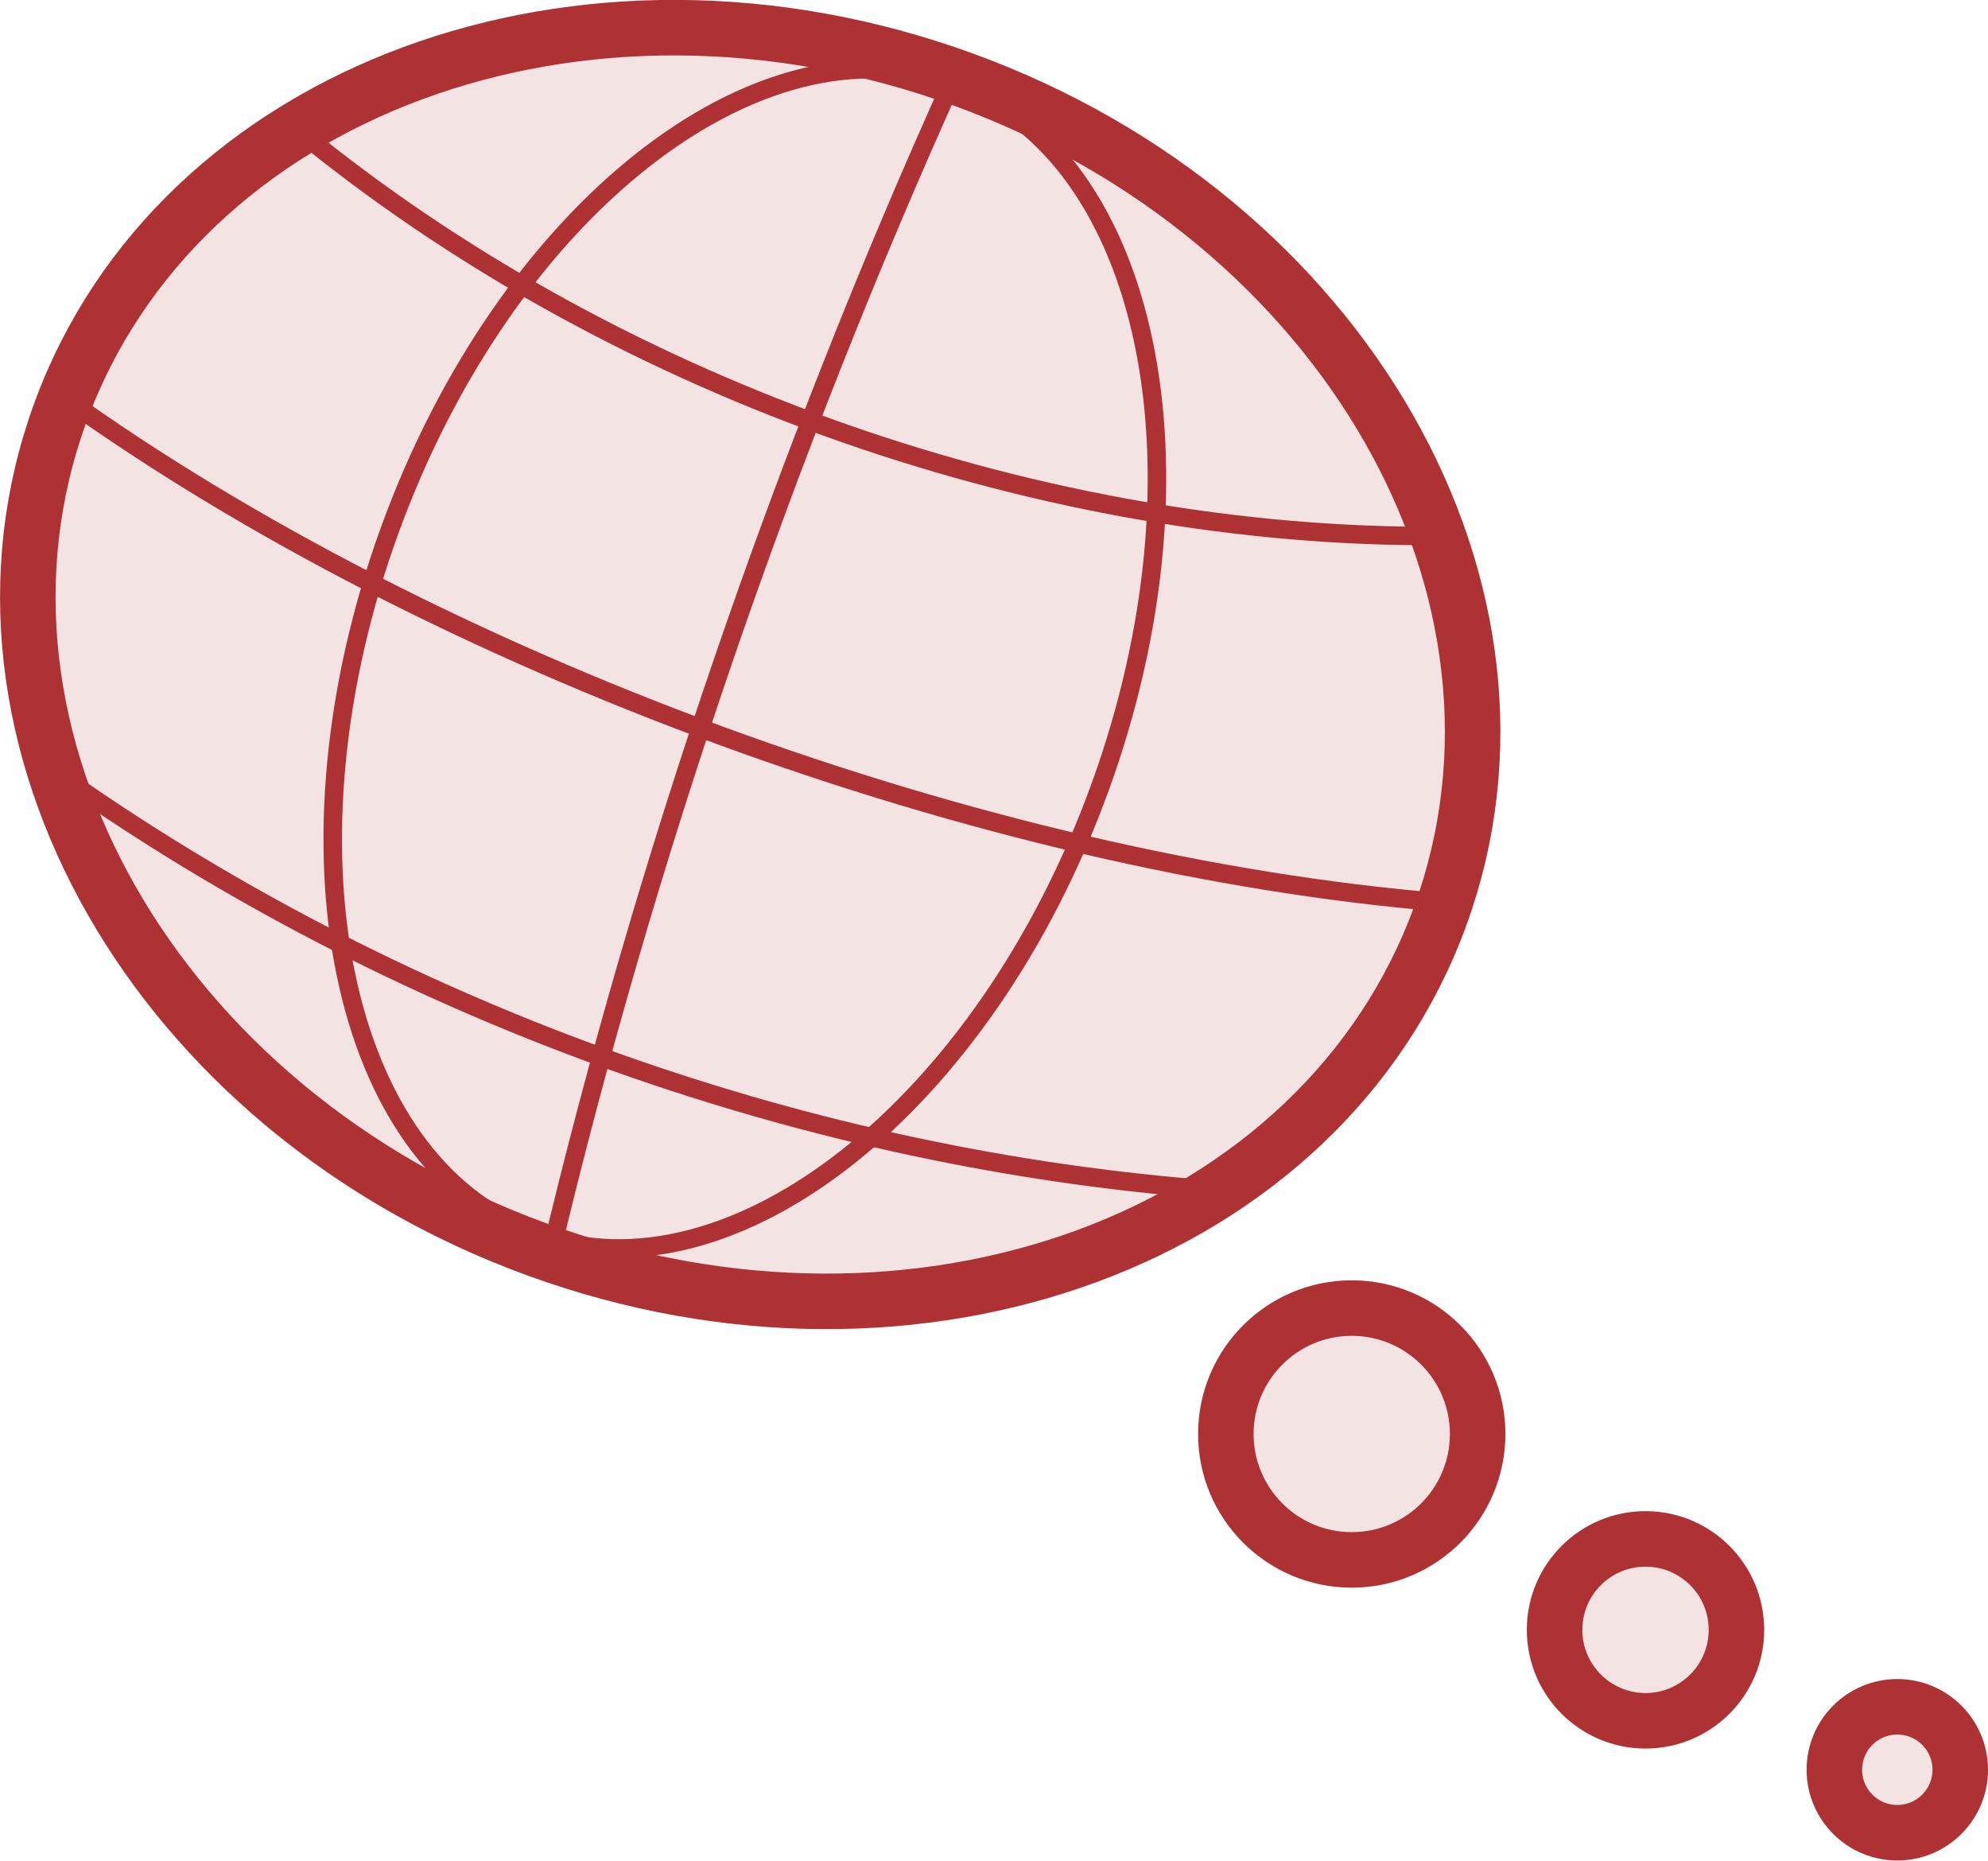
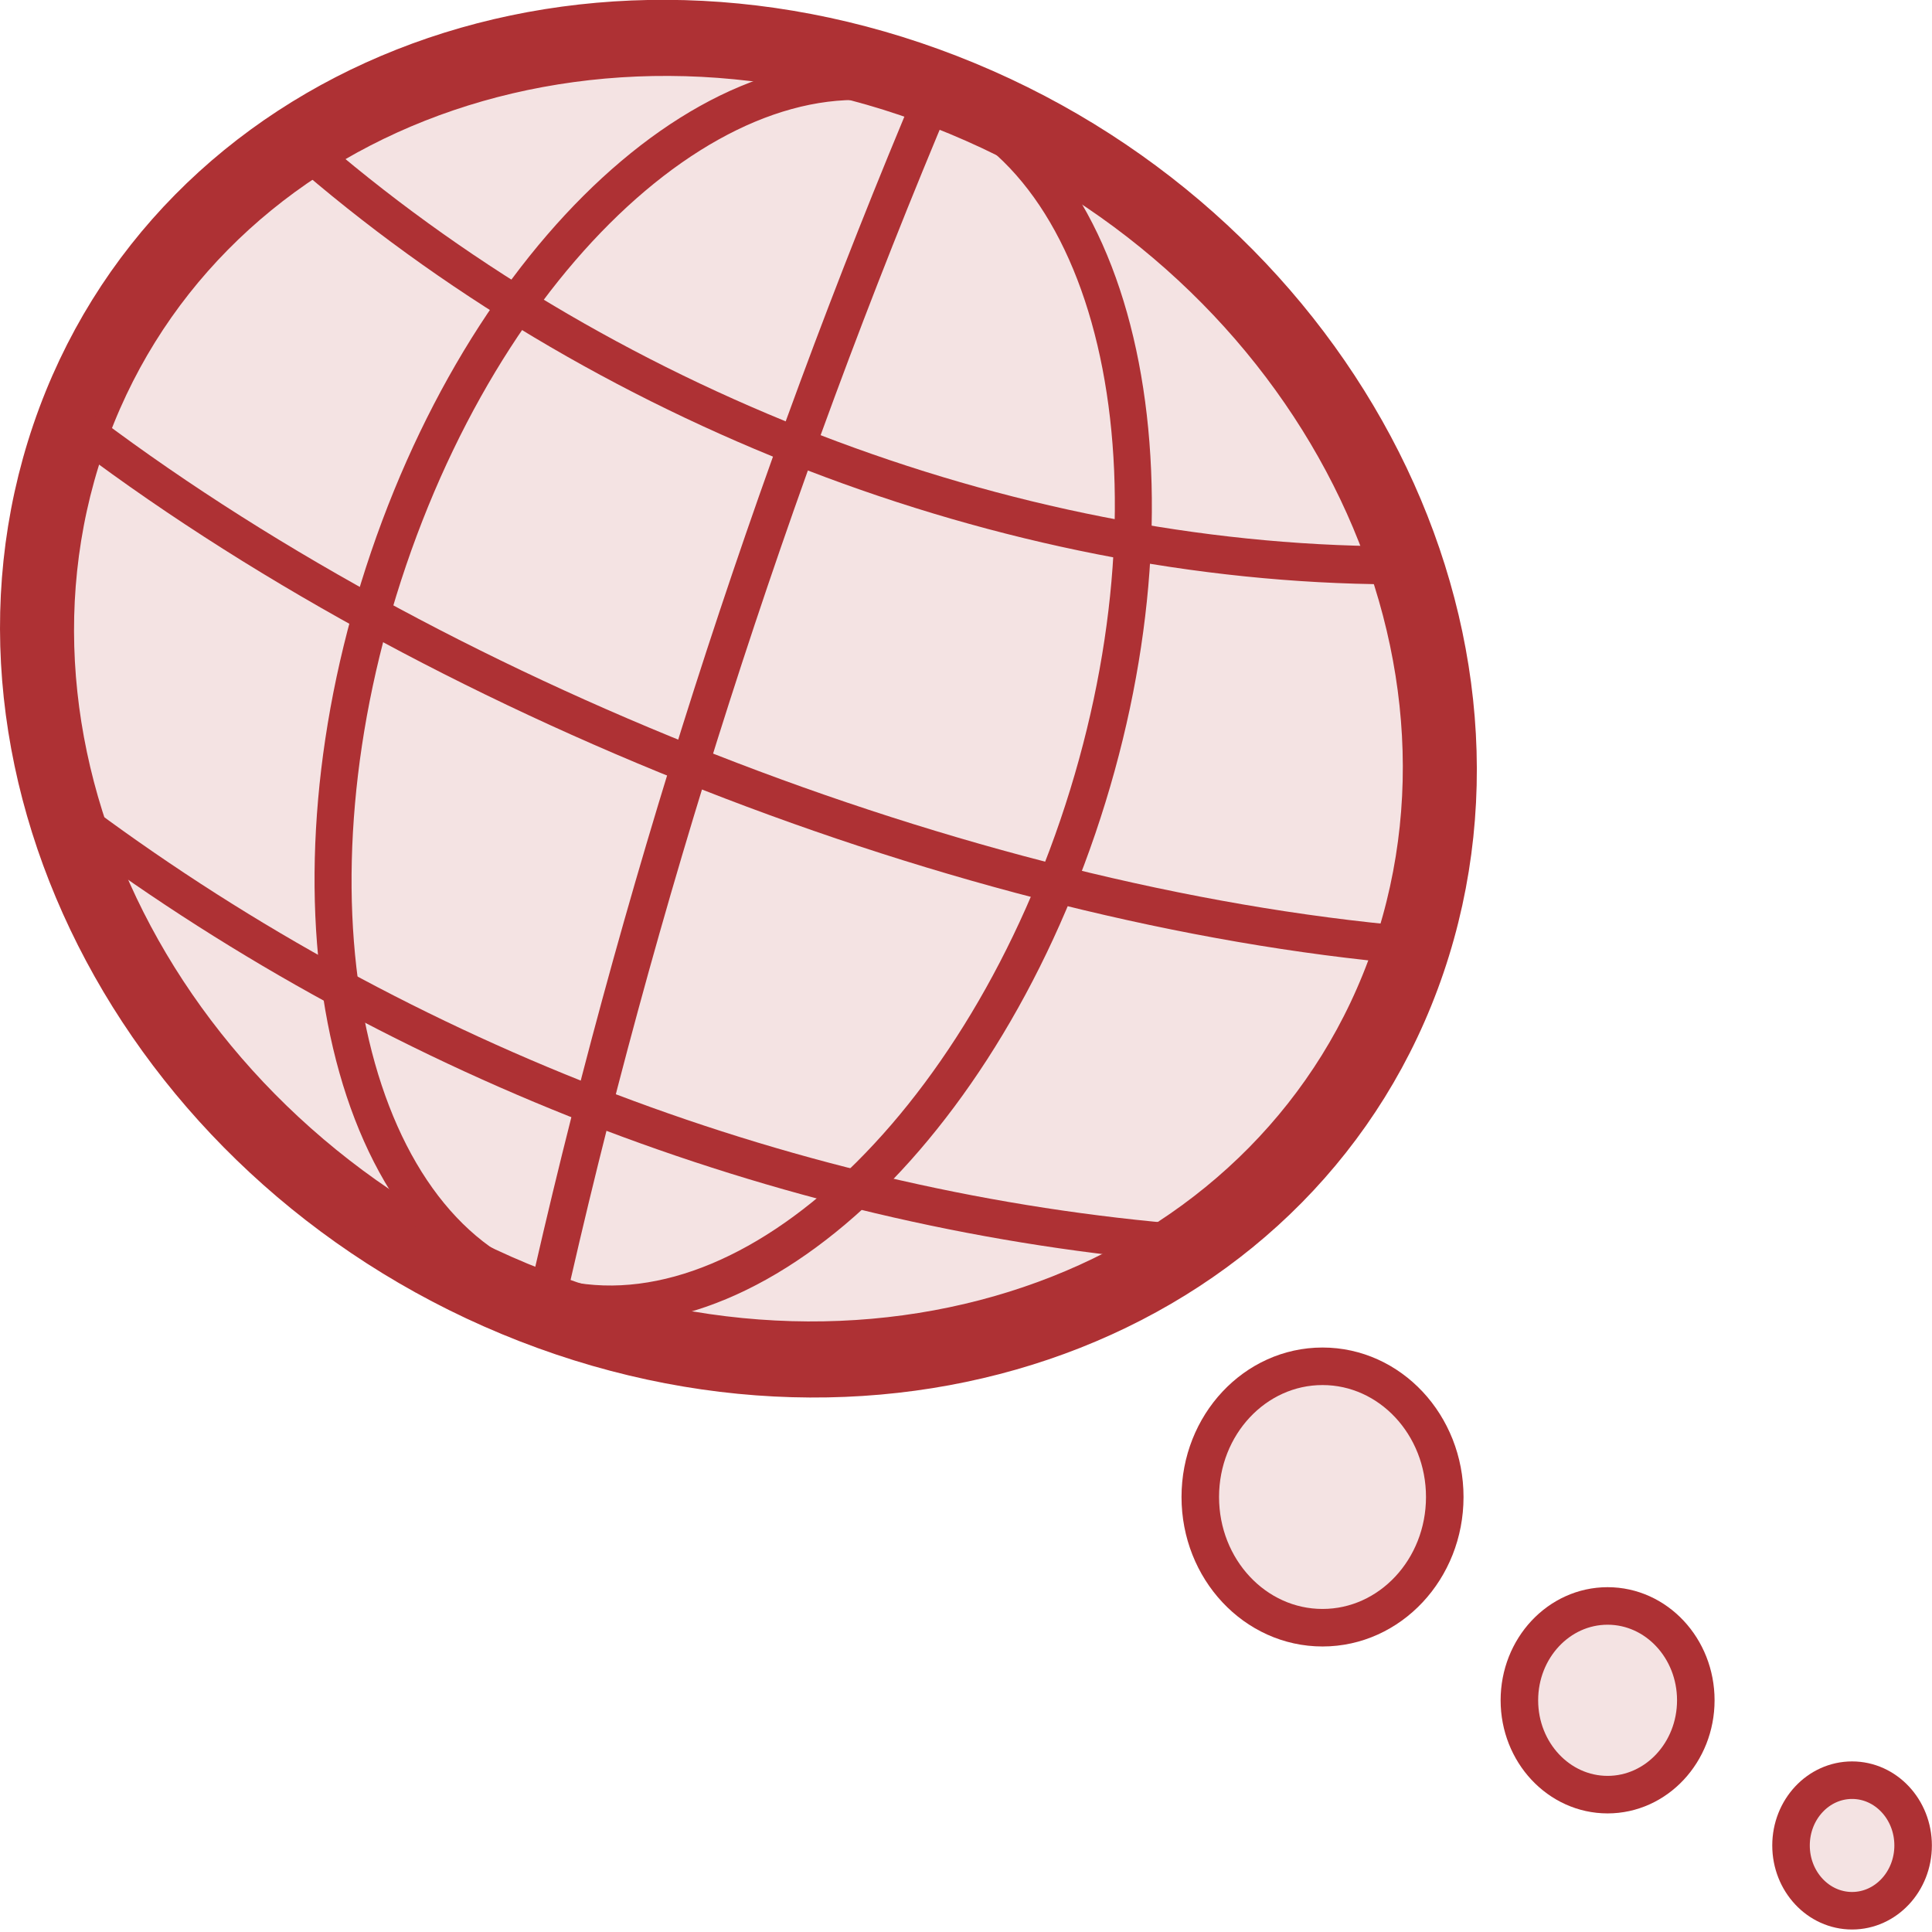
- <svg xmlns="http://www.w3.org/2000/svg" width="107.432mm" height="100.528mm" viewBox="0 0 107.432 100.528" version="1.1" id="svg8">
+ <svg xmlns="http://www.w3.org/2000/svg" width="50" height="50" viewBox="0 0 13.229 13.229" version="1.1" id="svg8">
  <defs id="defs2" />
  <g id="layer1" transform="translate(-41.58928,-94.40657)">
-     <ellipse style="opacity:1;fill:#ae3134;fill-opacity:0.133;stroke:#ae3134;stroke-width:3;stroke-linecap:round;stroke-linejoin:round;stroke-miterlimit:4;stroke-dasharray:none;stroke-opacity:1" id="path4532" cx="-121.748" cy="94.363" rx="39.688" ry="33.64" transform="matrix(-0.9396926,-0.3420201,-0.3420201,0.9396926,0,0)" />
-     <ellipse style="opacity:1;fill:#000000;fill-opacity:0;stroke:#ae3134;stroke-width:1;stroke-linecap:round;stroke-linejoin:round;stroke-miterlimit:4;stroke-dasharray:none;stroke-opacity:1" id="path4534" cx="-121.37" cy="94.174" rx="20.411" ry="33.073" transform="matrix(-0.9396926,-0.3420201,-0.3420201,0.9396926,0,0)" />
-     <path style="opacity:1;fill:#000000;fill-opacity:0;stroke:#ae3134;stroke-width:1;stroke-linecap:round;stroke-linejoin:round;stroke-miterlimit:4;stroke-dasharray:none;stroke-opacity:1" id="path4538" d="m -81.859,93.448 a 69.359,27.592 0 0 1 -79.448,0.197" transform="matrix(-0.9396926,-0.3420201,-0.3420201,0.9396926,0,0)" />
-     <path style="opacity:1;fill:#000000;fill-opacity:0;stroke:#ae3134;stroke-width:1;stroke-linecap:round;stroke-linejoin:round;stroke-miterlimit:4;stroke-dasharray:none;stroke-opacity:1" id="path4538-3" d="M -89.001,75.617 A 69.359,46.869 0 0 1 -153.498,75.417" transform="matrix(-0.9396926,-0.3420201,-0.3420201,0.9396926,0,0)" />
-     <path style="opacity:1;fill:#000000;fill-opacity:0;stroke:#ae3134;stroke-width:1;stroke-linecap:round;stroke-linejoin:round;stroke-miterlimit:4;stroke-dasharray:none;stroke-opacity:1" id="path4557" d="m -89.687,112.996 a 95.628,71.626 0 0 1 -65.347,-0.54" transform="matrix(-0.9396926,-0.3420201,-0.3420201,0.9396926,0,0)" />
-     <path style="opacity:1;fill:#000000;fill-opacity:0;stroke:#ae3134;stroke-width:1;stroke-linecap:round;stroke-linejoin:round;stroke-miterlimit:4;stroke-dasharray:none;stroke-opacity:1" id="path4559" d="m -121.243,60.781 a 47.814,132.103 0 0 1 -1.285,67.372" transform="matrix(-0.9396926,-0.3420201,-0.3420201,0.9396926,0,0)" />
-     <circle style="opacity:1;fill:#ae3134;fill-opacity:0.133;stroke:#ae3134;stroke-width:3;stroke-linecap:round;stroke-linejoin:round;stroke-miterlimit:4;stroke-dasharray:none;stroke-opacity:1" id="path4574" cx="-114.638" cy="171.89" r="6.804" transform="scale(-1,1)" />
-     <circle style="opacity:1;fill:#ae3134;fill-opacity:0.133;stroke:#ae3134;stroke-width:3;stroke-linecap:round;stroke-linejoin:round;stroke-miterlimit:4;stroke-dasharray:none;stroke-opacity:1" id="path4574-6" cx="-130.513" cy="182.473" r="4.914" transform="scale(-1,1)" />
-     <circle style="opacity:1;fill:#ae3134;fill-opacity:0.133;stroke:#ae3134;stroke-width:3;stroke-linecap:round;stroke-linejoin:round;stroke-miterlimit:4;stroke-dasharray:none;stroke-opacity:1" id="path4574-6-7" cx="-144.12" cy="190.033" r="3.402" transform="scale(-1,1)" />
+     <ellipse style="opacity:1;fill:#f4e3e3;fill-opacity:1;stroke:#ae3134;stroke-width:0.514;stroke-linecap:round;stroke-linejoin:round;stroke-miterlimit:4;stroke-dasharray:none;stroke-opacity:1" id="path4532" cx="-76.201" cy="75.601" rx="4.923" ry="4.391" transform="matrix(-0.9319693,-0.3625372,-0.3223693,0.946614,0,0)" />
+     <ellipse style="opacity:1;fill:#000000;fill-opacity:0;stroke:#ae3134;stroke-width:0.257;stroke-linecap:round;stroke-linejoin:round;stroke-miterlimit:4;stroke-dasharray:none;stroke-opacity:1" id="path4534" cx="-76.154" cy="75.576" rx="2.532" ry="4.317" transform="matrix(-0.9319693,-0.3625372,-0.3223693,0.946614,0,0)" />
+     <path style="opacity:1;fill:#000000;fill-opacity:0;stroke:#ae3134;stroke-width:0.257;stroke-linecap:round;stroke-linejoin:round;stroke-miterlimit:4;stroke-dasharray:none;stroke-opacity:1" id="path4538" d="m -71.253,75.481 a 8.603,3.601 0 0 1 -9.855,0.026" transform="matrix(-0.9319693,-0.3625372,-0.3223693,0.946614,0,0)" />
+     <path style="opacity:1;fill:#000000;fill-opacity:0;stroke:#ae3134;stroke-width:0.257;stroke-linecap:round;stroke-linejoin:round;stroke-miterlimit:4;stroke-dasharray:none;stroke-opacity:1" id="path4538-3" d="m -72.139,73.154 a 8.603,6.117 0 0 1 -8,-0.026" transform="matrix(-0.9319693,-0.3625372,-0.3223693,0.946614,0,0)" />
+     <path style="opacity:1;fill:#000000;fill-opacity:0;stroke:#ae3134;stroke-width:0.257;stroke-linecap:round;stroke-linejoin:round;stroke-miterlimit:4;stroke-dasharray:none;stroke-opacity:1" id="path4557" d="m -72.224,78.033 a 11.862,9.349 0 0 1 -8.106,-0.07" transform="matrix(-0.9319693,-0.3625372,-0.3223693,0.946614,0,0)" />
+     <path style="opacity:1;fill:#000000;fill-opacity:0;stroke:#ae3134;stroke-width:0.257;stroke-linecap:round;stroke-linejoin:round;stroke-miterlimit:4;stroke-dasharray:none;stroke-opacity:1" id="path4559" d="m -76.138,71.218 a 5.931,17.242 0 0 1 -0.159,8.793" transform="matrix(-0.9319693,-0.3625372,-0.3223693,0.946614,0,0)" />
+     <ellipse style="opacity:1;fill:#f4e3e3;fill-opacity:1;stroke:#ae3134;stroke-width:0.257;stroke-linecap:round;stroke-linejoin:round;stroke-miterlimit:4;stroke-dasharray:none;stroke-opacity:1" id="path4574" cx="-50.645" cy="104.657" transform="scale(-1,1)" rx="0.837" ry="0.895" />
+     <ellipse style="opacity:1;fill:#f4e3e3;fill-opacity:1;stroke:#ae3134;stroke-width:0.257;stroke-linecap:round;stroke-linejoin:round;stroke-miterlimit:4;stroke-dasharray:none;stroke-opacity:1" id="path4574-6" cx="-52.597" cy="106.049" transform="scale(-1,1)" rx="0.604" ry="0.646" />
+     <ellipse style="opacity:1;fill:#f4e3e3;fill-opacity:1;stroke:#ae3134;stroke-width:0.257;stroke-linecap:round;stroke-linejoin:round;stroke-miterlimit:4;stroke-dasharray:none;stroke-opacity:1" id="path4574-6-7" cx="-54.271" cy="107.043" transform="scale(-1,1)" rx="0.418" ry="0.447" />
  </g>
</svg>
